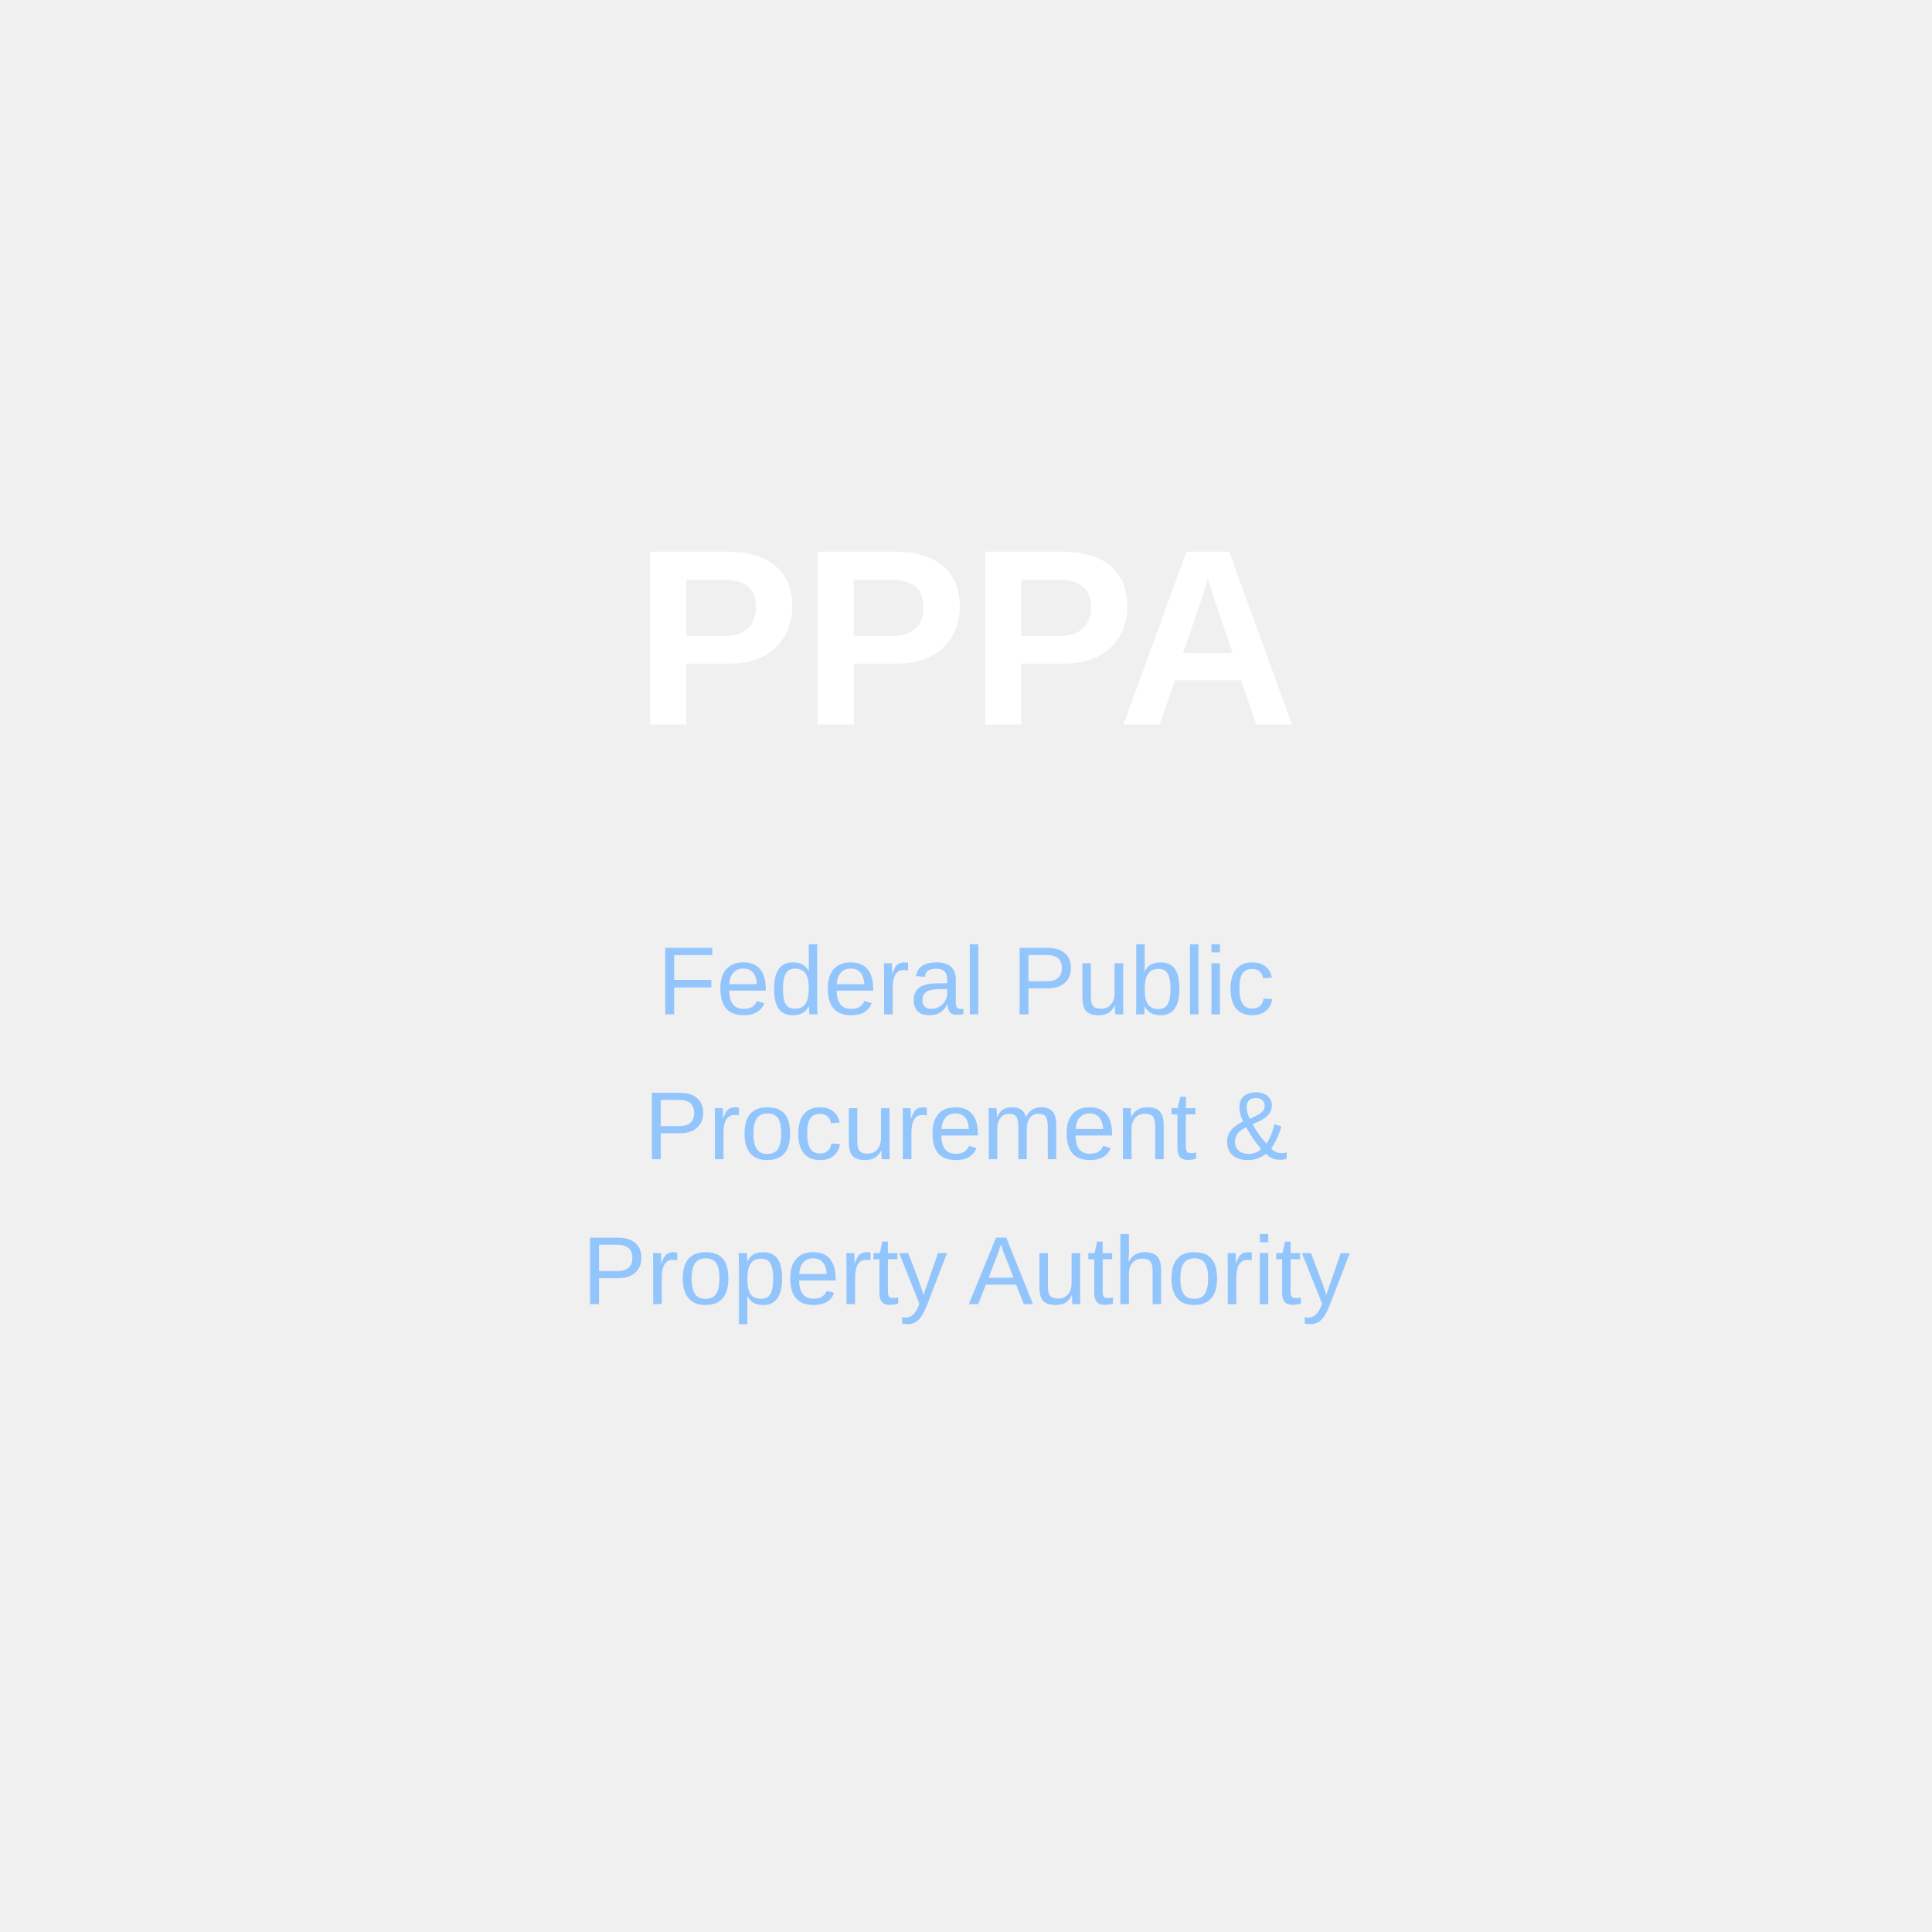
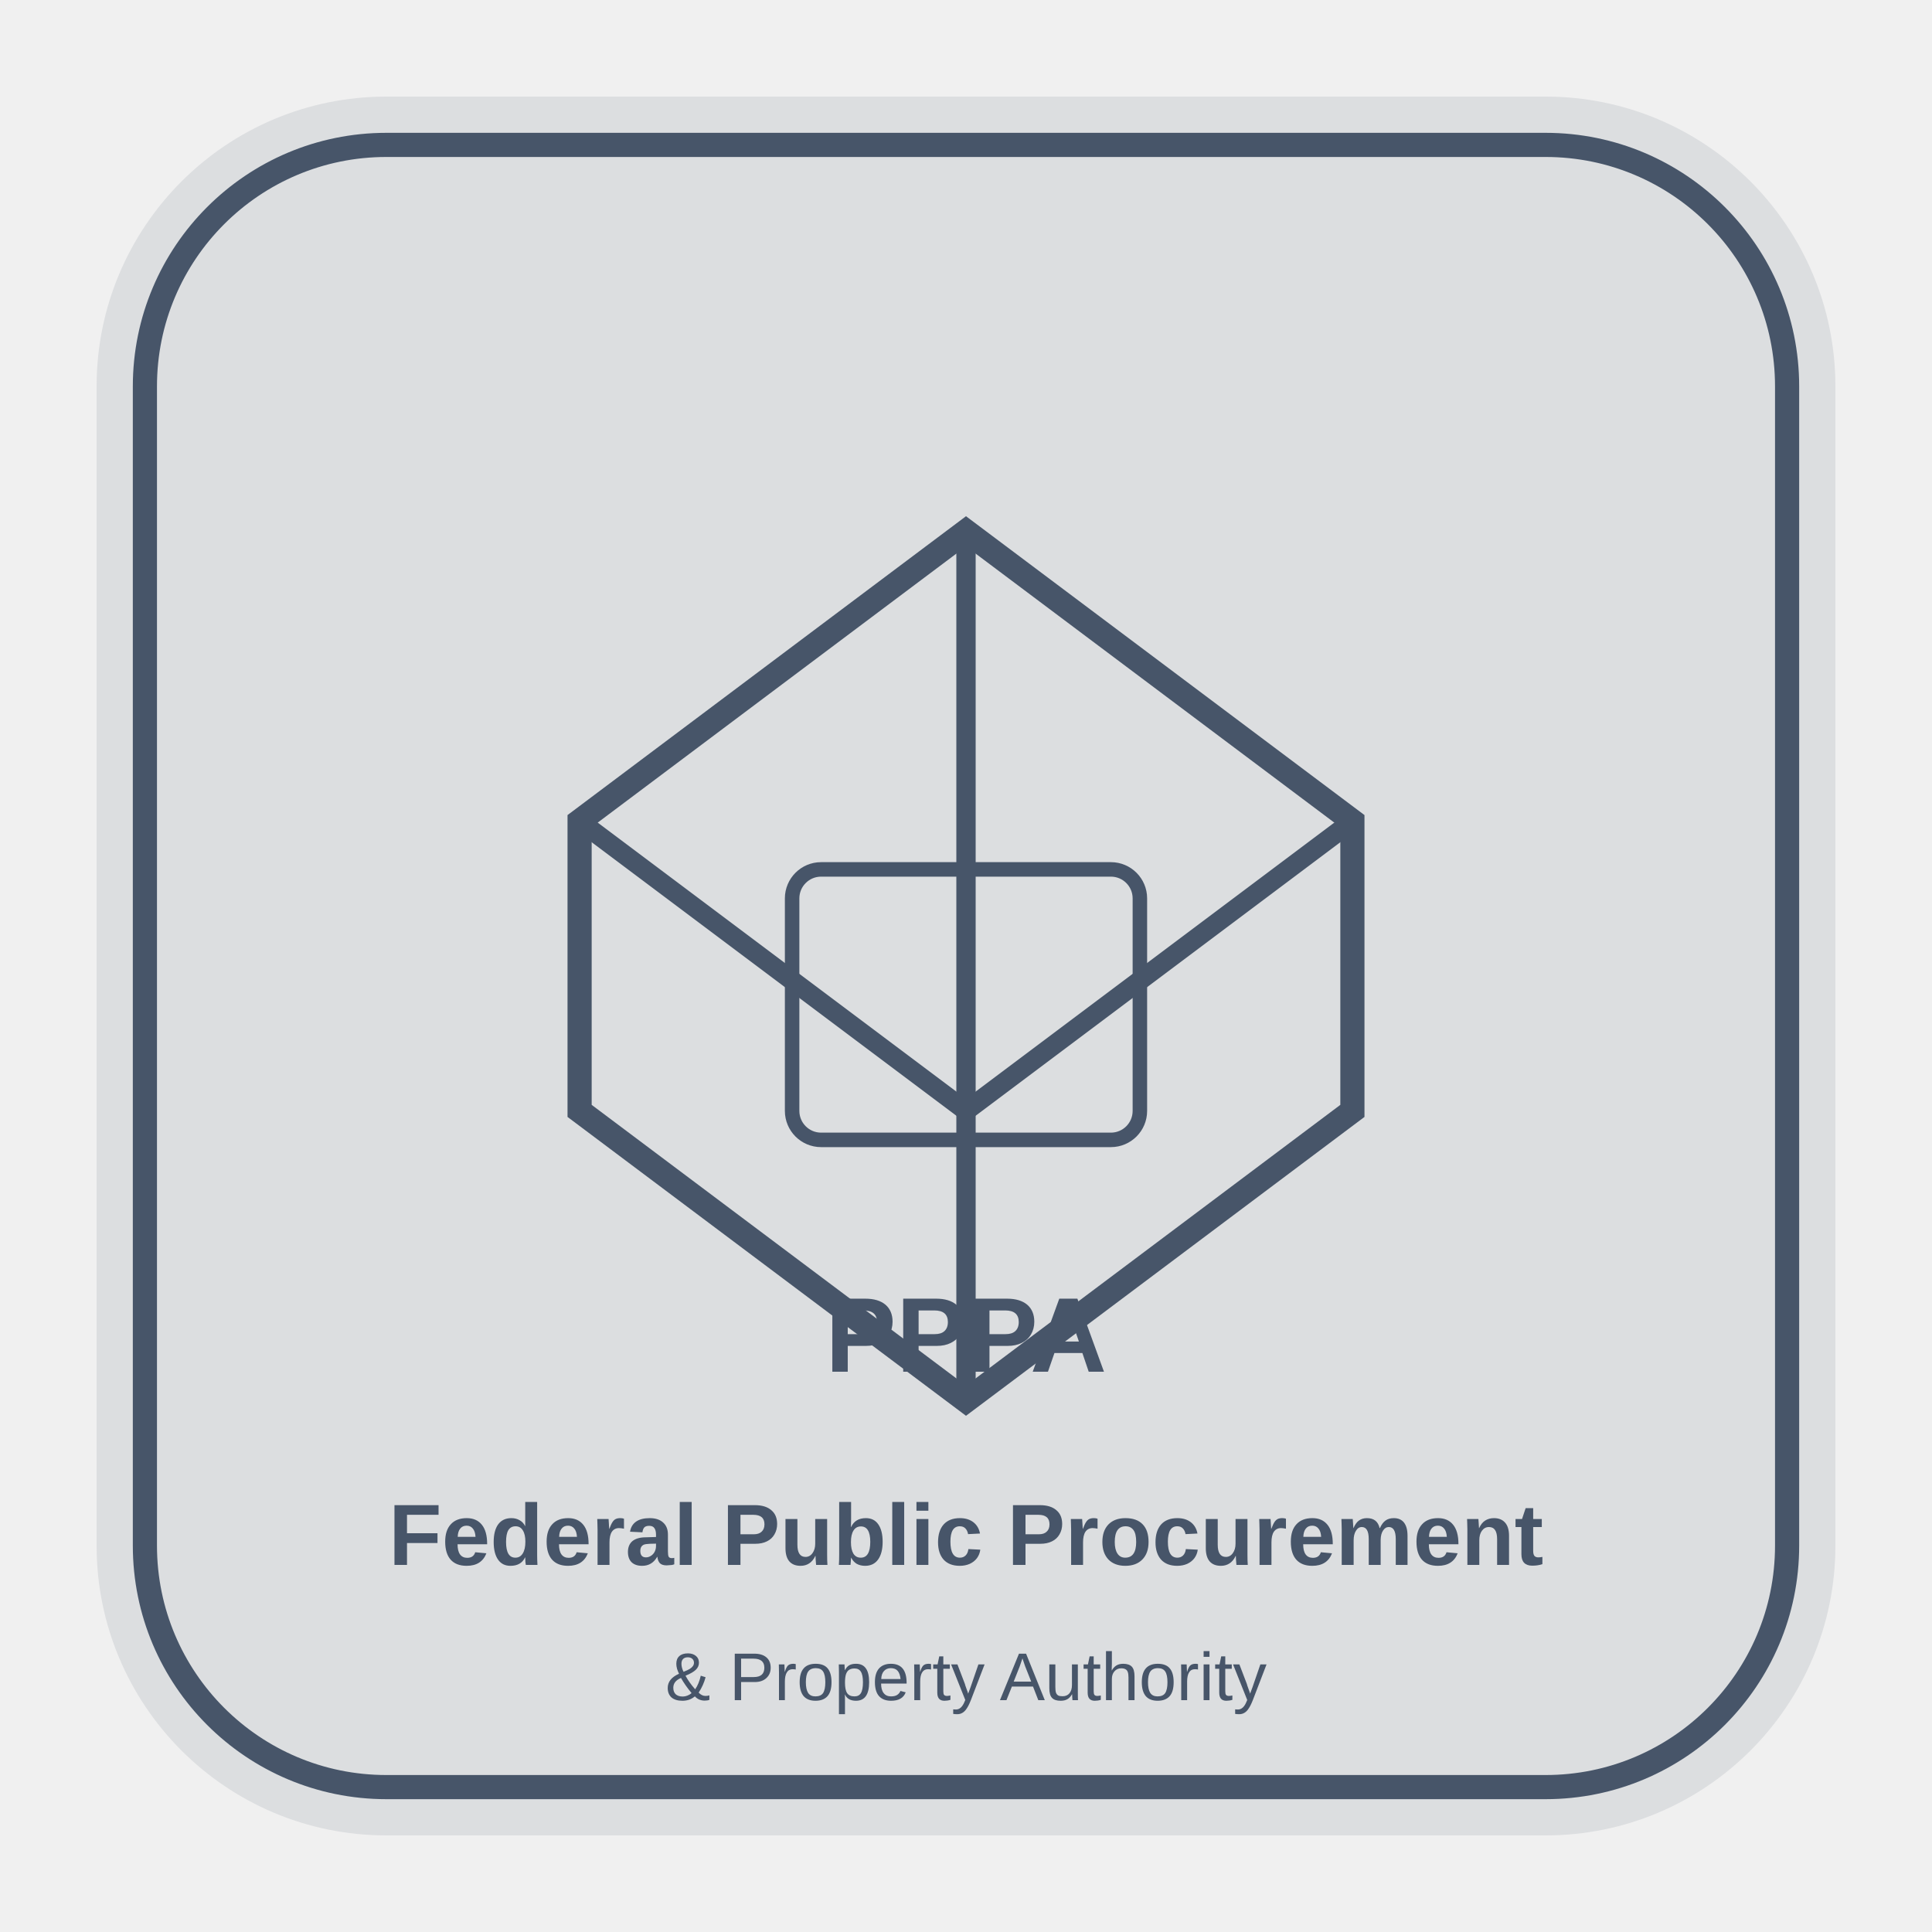
<svg xmlns="http://www.w3.org/2000/svg" viewBox="0 0 200 200">
-   <text x="100" y="75" text-anchor="middle" font-family="Arial, sans-serif" font-weight="bold" font-size="26" fill="white">PPPA</text>
-   <text x="100" y="105" text-anchor="middle" font-family="Arial, sans-serif" font-size="10" fill="#93c5fd">Federal Public</text>
-   <text x="100" y="120" text-anchor="middle" font-family="Arial, sans-serif" font-size="10" fill="#93c5fd">Procurement &amp;</text>
-   <text x="100" y="135" text-anchor="middle" font-family="Arial, sans-serif" font-size="10" fill="#93c5fd">Property Authority</text>
+   <rect x="10" y="10" width="180" height="180" rx="30" fill="#475569" opacity="0.12" />
+   <rect x="15" y="15" width="170" height="170" rx="25" fill="none" stroke="#475569" stroke-width="2.5" />
+   <path d="M60 85 L100 55 L140 85 L140 115 L100 145 L60 115 Z" fill="none" stroke="#475569" stroke-width="2.5" />
+   <path d="M60 85 L100 115 L140 85" fill="none" stroke="#475569" stroke-width="2" />
+   <line x1="100" y1="55" x2="100" y2="145" stroke="#475569" stroke-width="2" />
+   <rect x="82" y="90" width="36" height="28" rx="3" fill="none" stroke="#475569" stroke-width="1.5" />
+   <text x="100" y="142" text-anchor="middle" font-family="Arial, sans-serif" font-weight="bold" font-size="11" fill="#475569">PPPA</text>
+   <text x="100" y="162" text-anchor="middle" font-family="Arial, sans-serif" font-weight="bold" font-size="9" fill="#475569">Federal Public Procurement</text>
+   <text x="100" y="176" text-anchor="middle" font-family="Arial, sans-serif" font-size="7" fill="#475569">&amp; Property Authority</text>
</svg>
